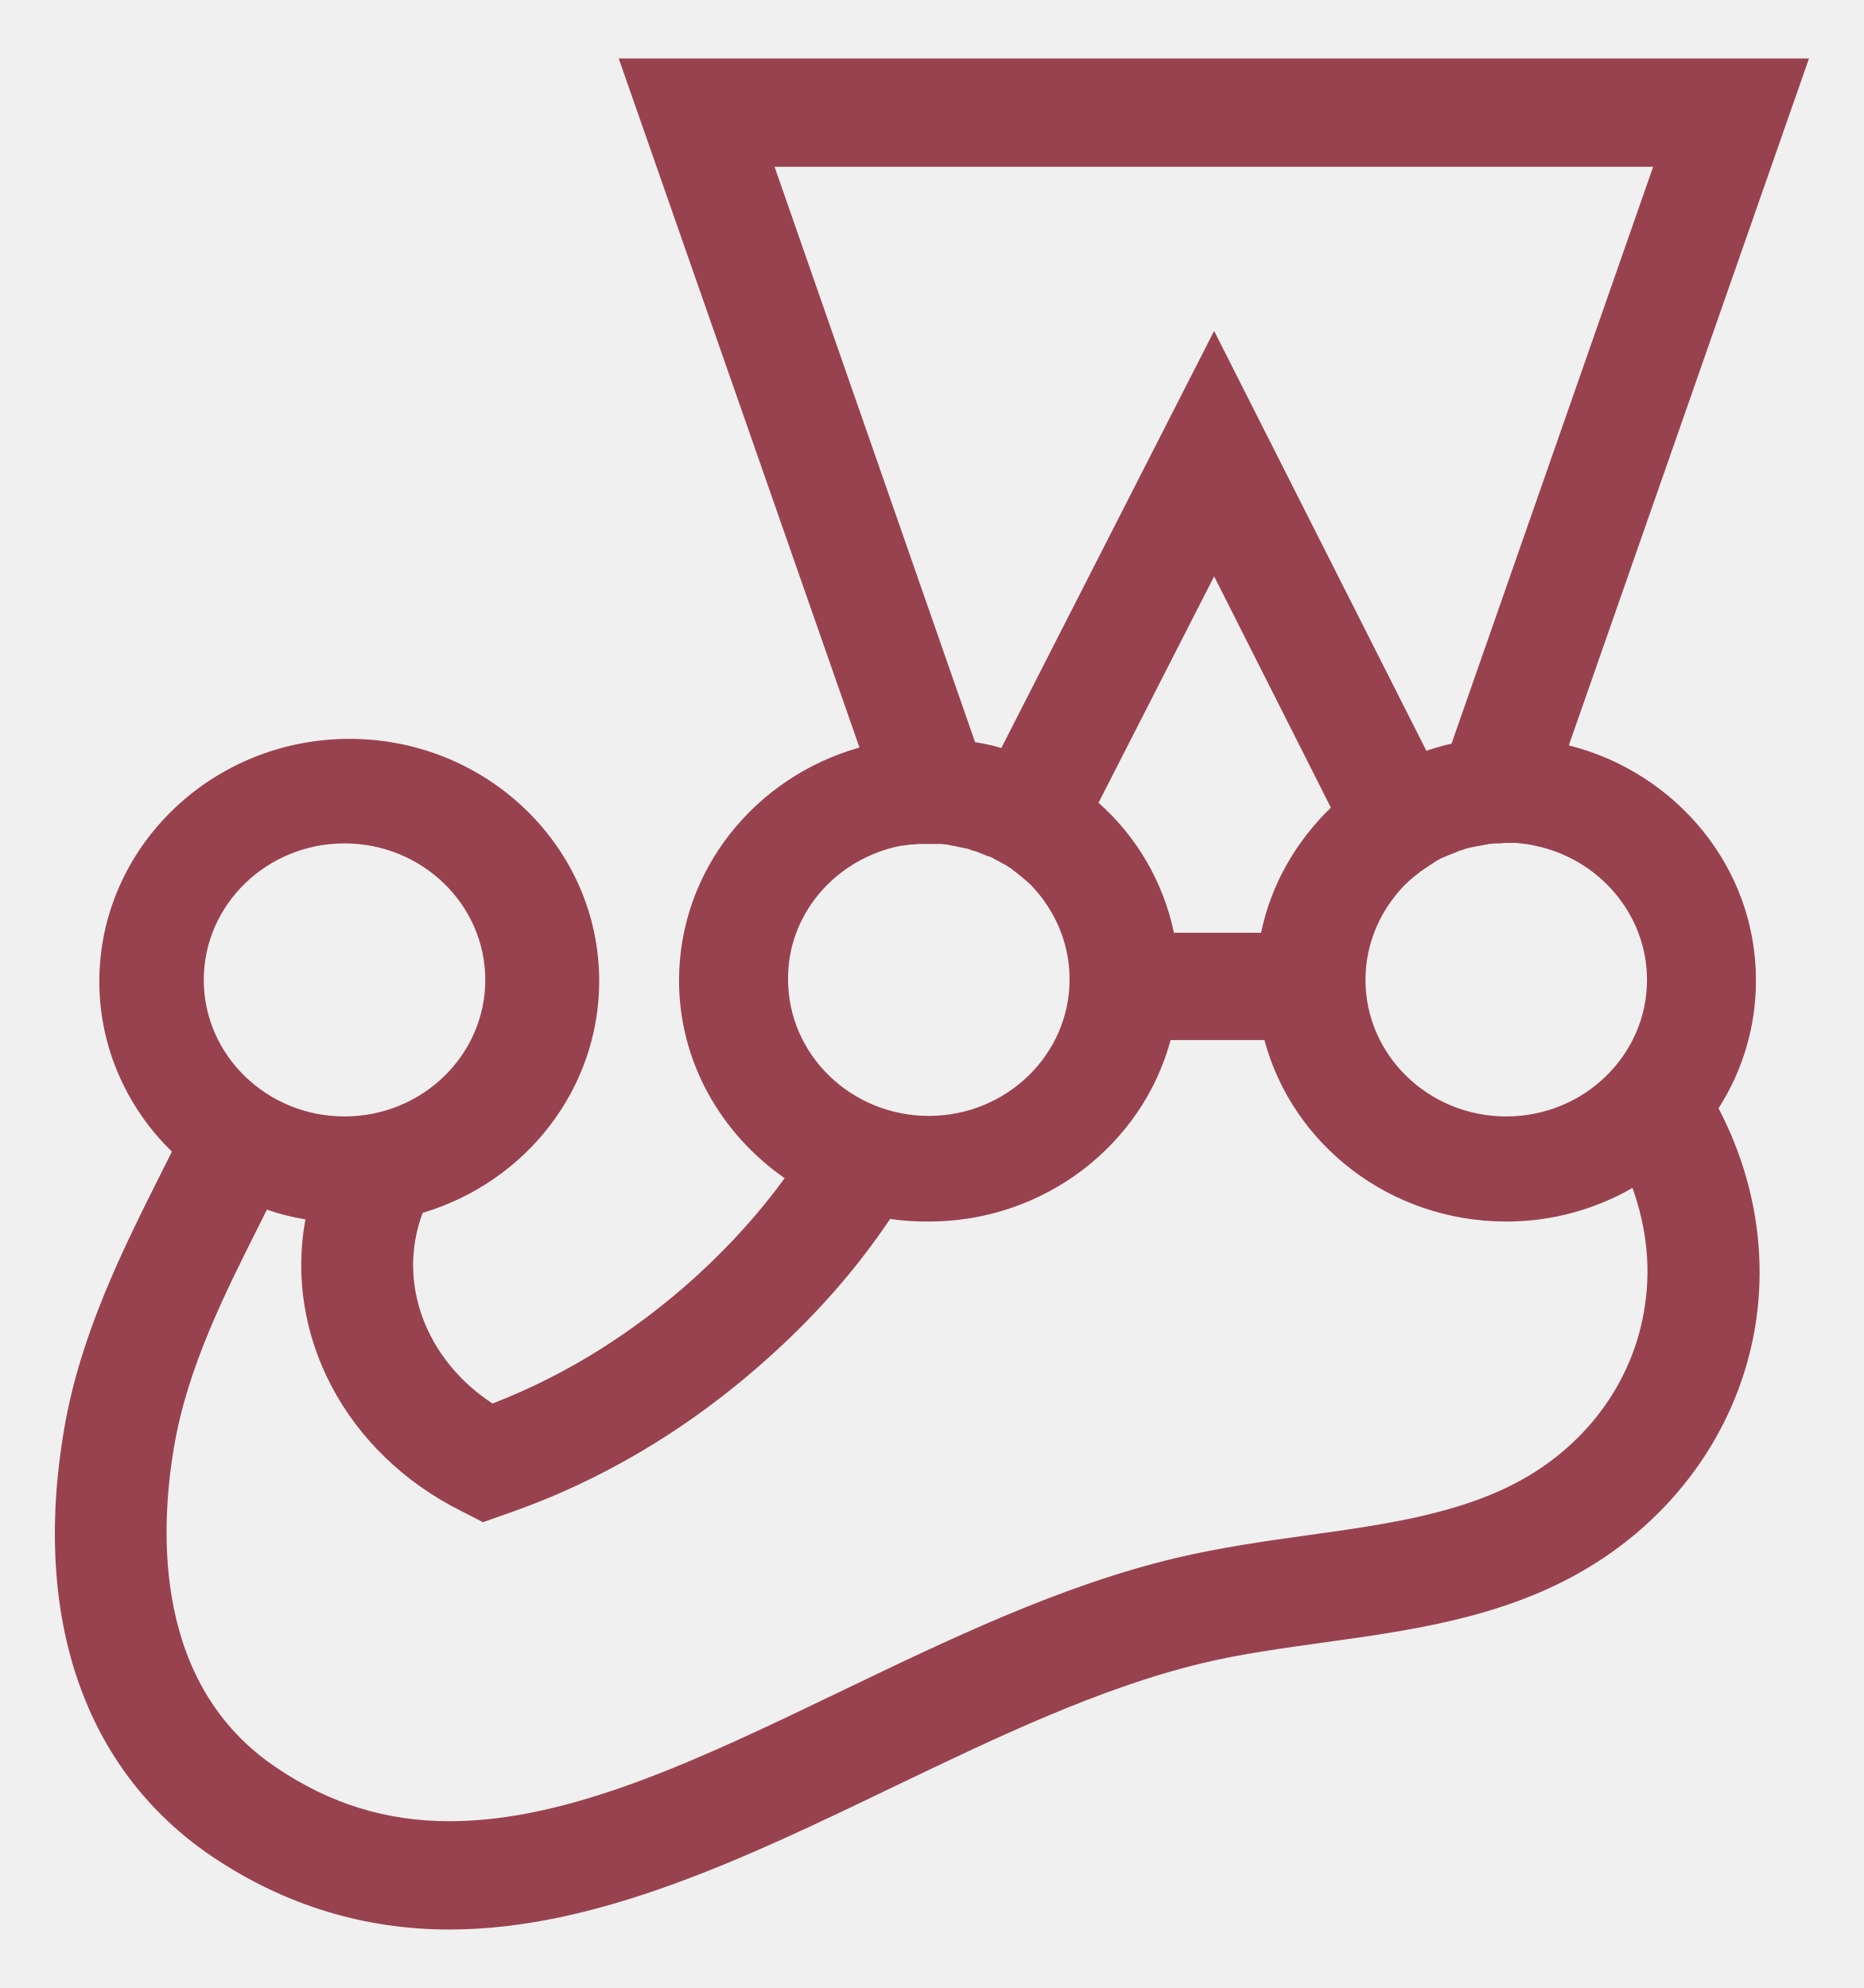
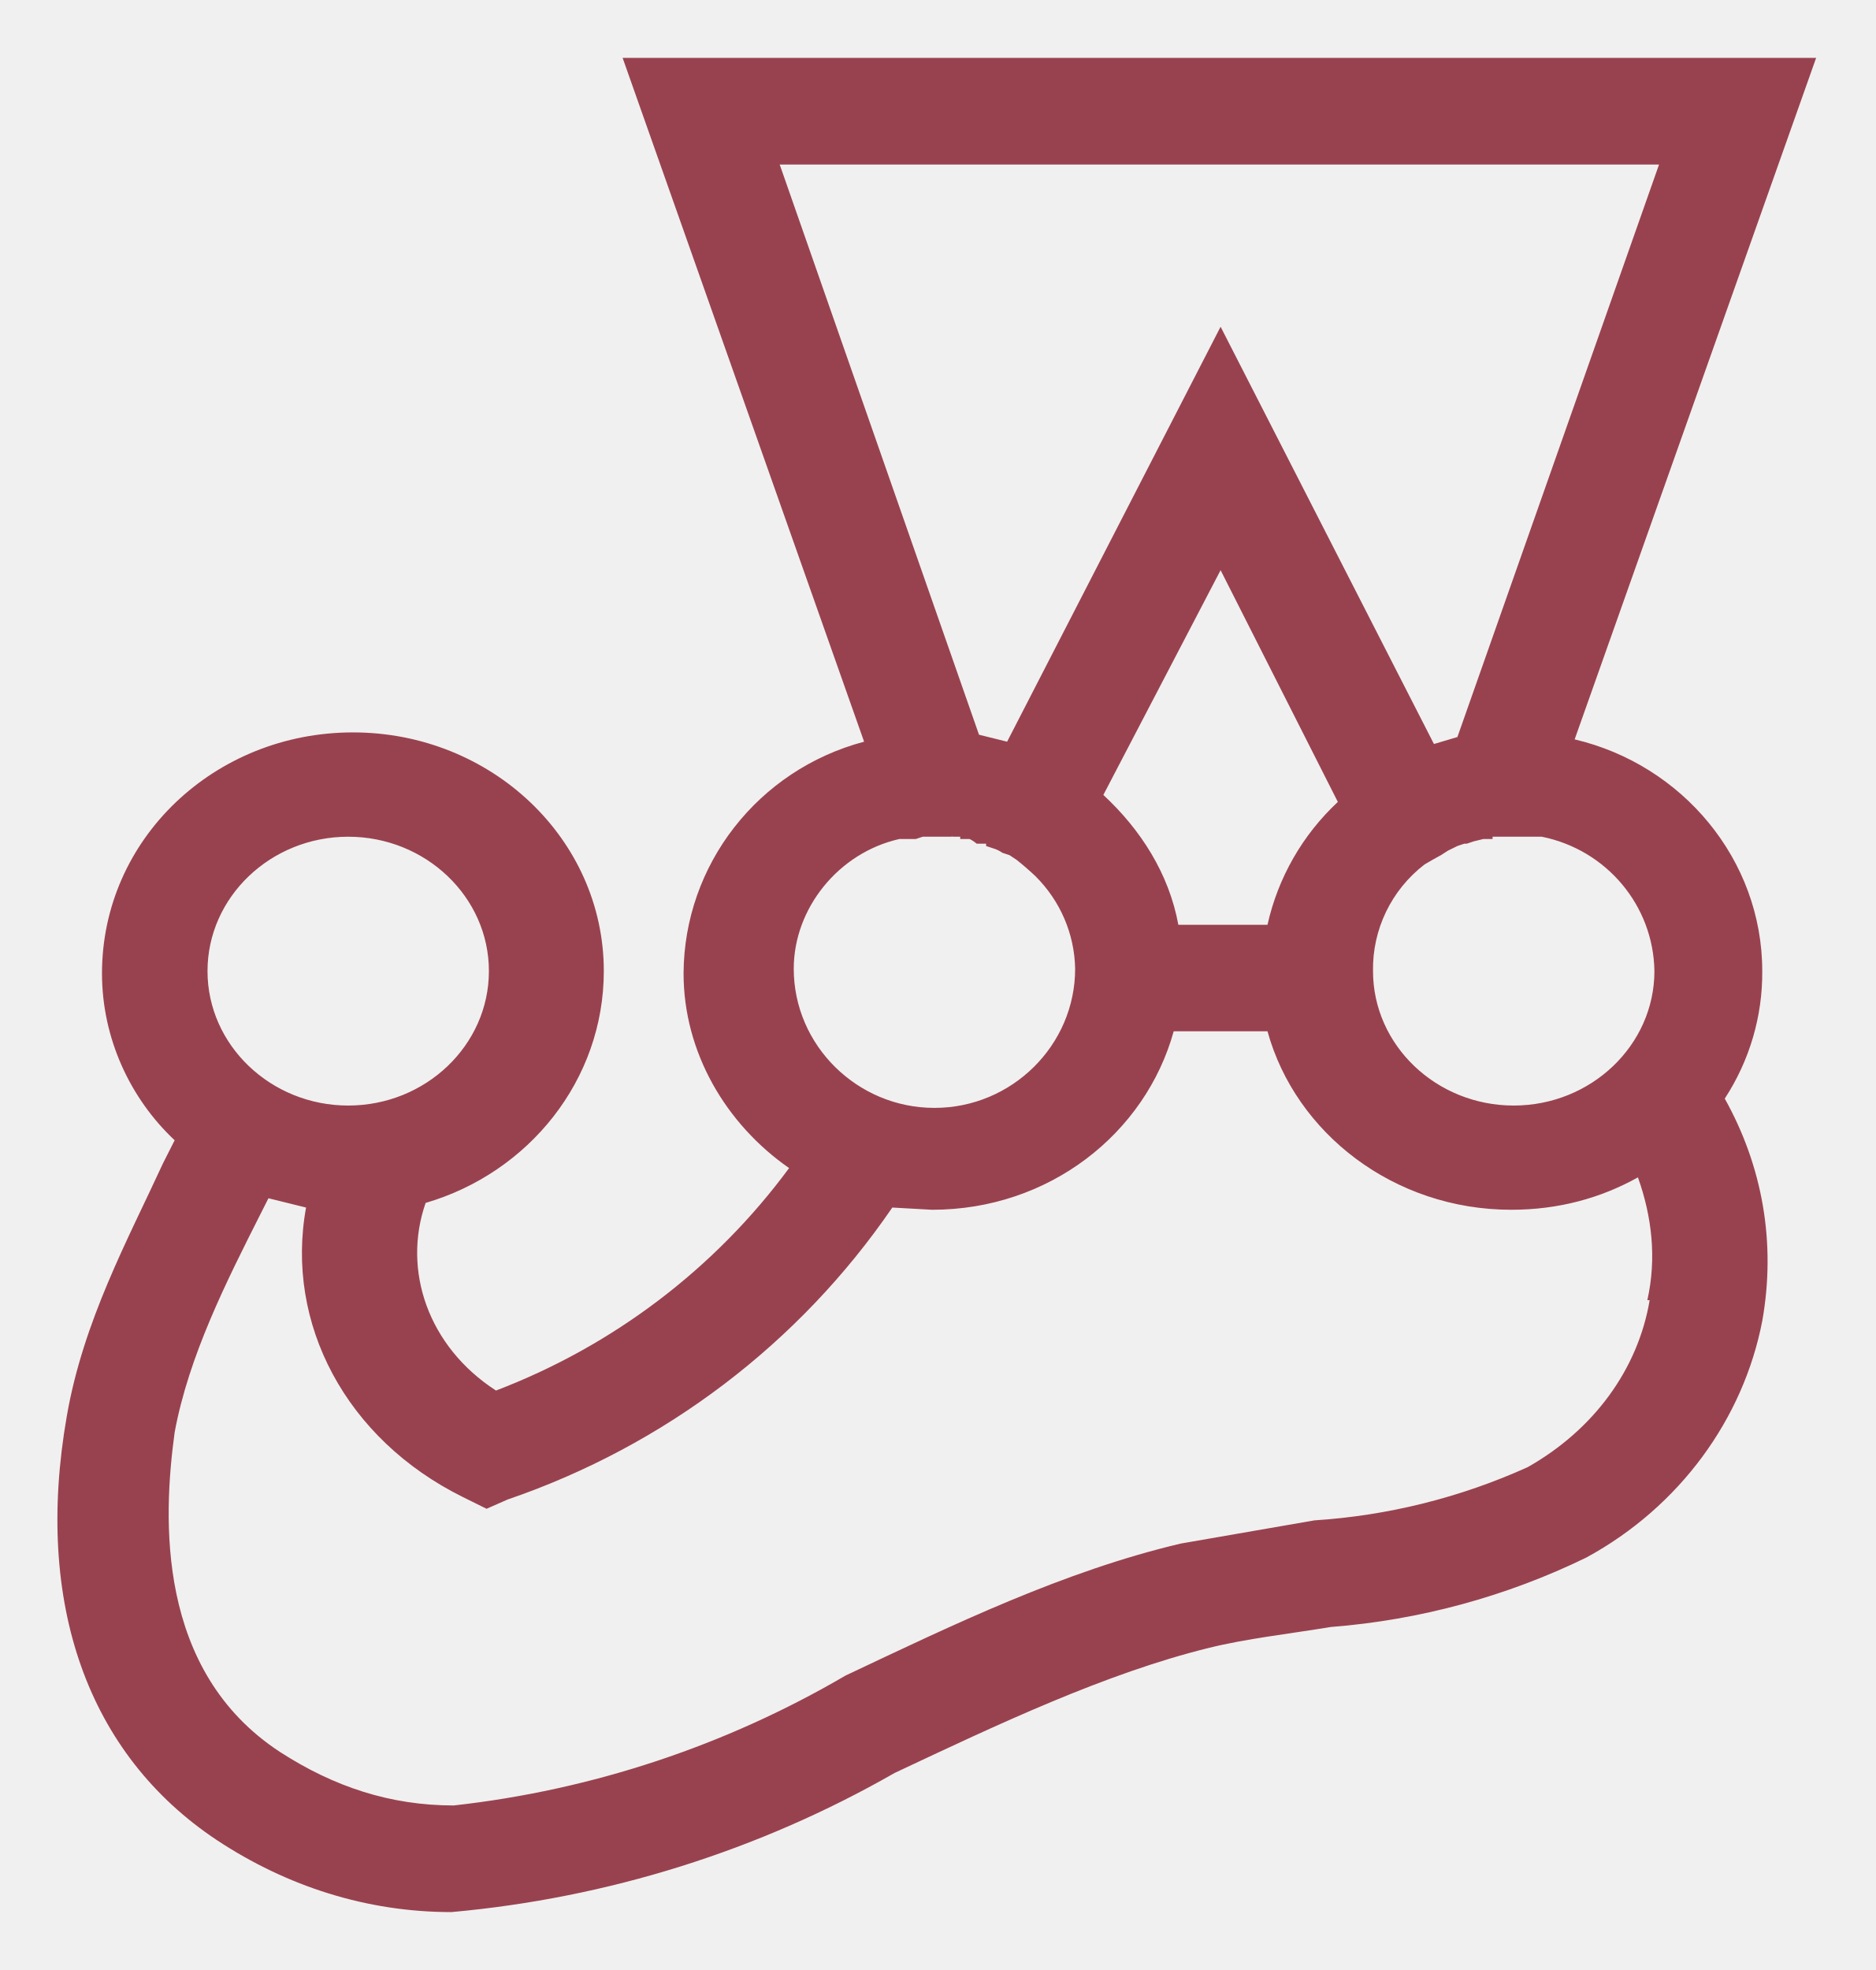
- <svg xmlns="http://www.w3.org/2000/svg" xmlns:xlink="http://www.w3.org/1999/xlink" viewBox="0 0 79.688 85" fill="#fff" fill-rule="evenodd" stroke="#000" stroke-linecap="round" stroke-linejoin="round">
-   <use xlink:href="#A" x="2.344" y="2.5" />
-   <symbol id="A" overflow="visible">
-     <path d="M72.731 39.398c0-4.818-3.415-8.871-8-10.029L75 0H24.11l10.293 29.462c-4.442 1.251-7.714 5.234-7.714 9.959 0 3.474 1.791 6.555 4.514 8.454-1.075 1.482-2.316 2.849-3.725 4.146-2.651 2.409-5.588 4.262-8.764 5.489-2.866-1.876-4.107-5.188-2.985-8.153 4.37-1.297 7.546-5.258 7.546-9.913 0-5.721-4.8-10.353-10.674-10.353-5.899 0-10.698 4.656-10.698 10.376 0 2.826 1.194 5.42 3.104 7.273l-.501.996c-1.6 3.196-3.415 6.81-4.107 10.863-1.385 8.107.884 14.615 6.352 18.298C9.83 78.958 13.221 80 16.875 80c6.281 0 12.657-3.057 18.818-6.022 4.394-2.108 8.931-4.308 13.397-5.373 1.648-.394 3.367-.625 5.182-.88 3.677-.51 7.474-1.042 10.889-2.965 3.988-2.247 6.71-5.999 7.499-10.307.597-3.312 0-6.647-1.528-9.566a10.09 10.09 0 0 0 1.6-5.489zm-4.657 0c0 3.219-2.699 5.837-6.018 5.837s-6.018-2.617-6.018-5.837c0-1.042.287-2.038.788-2.895.191-.324.43-.648.669-.926s.525-.533.836-.764l.024-.023a13.99 13.99 0 0 1 .621-.417s.024 0 .024-.023c.096-.046.191-.116.287-.162.024 0 .048-.023.072-.023.096-.046.215-.093.334-.139s.239-.093.334-.139c.024 0 .048-.023.072-.023.096-.023.191-.069.286-.093.024 0 .072-.023.096-.023l.334-.069h.024l.358-.07c.024 0 .072 0 .096-.023.095 0 .191-.023.286-.023h.119c.119 0 .239-.023.382-.023h.31c.096 0 .167 0 .263.023h.048c.191.023.382.046.573.093 2.722.556 4.8 2.918 4.8 5.744zM30.773 4.632h37.564l-8.621 24.667c-.358.07-.717.185-1.075.301l-9.075-17.95-9.099 17.834c-.358-.116-.74-.185-1.122-.255L30.773 4.632zm17.075 32.751c-.454-2.177-1.6-4.123-3.224-5.559l4.943-9.682 4.991 9.89c-1.481 1.436-2.555 3.266-2.985 5.35h-3.725zm-11.964-3.66l.334-.069h.072c.096-.023.191-.023.287-.046h.096c.096 0 .167-.023.263-.023h.096.358.358.119c.095 0 .167.023.239.023a.22.22 0 0 1 .119.023c.096.023.167.023.263.046.024 0 .048 0 .095.023l.334.07h.024a1.37 1.37 0 0 1 .287.093c.024 0 .048.023.096.023.072.023.167.046.239.093.024 0 .048.023.072.023.095.046.191.07.286.116h.024a1.3 1.3 0 0 1 .311.162h.024c.096.046.191.116.287.162.024 0 .024.023.048.023.095.046.167.116.263.162l.024.023a11.18 11.18 0 0 1 .812.672l.024.023c.239.255.478.533.669.834.621.926.979 2.015.979 3.196 0 3.219-2.699 5.837-6.018 5.837s-6.018-2.617-6.018-5.837c-.024-2.71 1.911-5.003 4.537-5.651zm-23.498-.162c3.319 0 6.018 2.617 6.018 5.837s-2.698 5.837-6.018 5.837-6.018-2.617-6.018-5.837 2.699-5.837 6.018-5.837zm55.546 20.081c-.525 2.965-2.412 5.559-5.182 7.111-2.603 1.459-5.803 1.922-9.17 2.386-1.839.255-3.773.533-5.636.973-4.967 1.181-9.743 3.497-14.376 5.721-5.922 2.849-11.511 5.536-16.693 5.536-2.699 0-5.11-.741-7.403-2.293-5.254-3.521-4.991-10.122-4.37-13.735.573-3.382 2.173-6.555 3.701-9.589.096-.185.167-.347.263-.533.525.185 1.075.324 1.648.417-.907 4.91 1.672 9.983 6.686 12.484l.908.463.979-.347c4.179-1.436 8.048-3.775 11.463-6.902 1.934-1.76 3.582-3.66 4.967-5.721.549.093 1.099.116 1.648.116 4.967 0 9.146-3.312 10.34-7.759h4.012c1.194 4.47 5.373 7.759 10.34 7.759 1.982 0 3.821-.533 5.397-1.436.621 1.737.812 3.544.478 5.35z" fill="#99424f" stroke="none" />
-   </symbol>
+ <svg xmlns="http://www.w3.org/2000/svg" width="px" height="px" viewBox="0 0 60 63" version="1.1">
+   <g id="surface1">
+     <path style=" stroke:none;fill-rule:evenodd;fill:rgb(60%,25.882%,30.98%);fill-opacity:1;" d="M 56.363 31.055 C 56.363 27.496 53.812 24.457 50.363 23.645 L 58.086 1.852 L 19.914 1.852 L 27.637 23.719 C 24.242 24.621 21.879 27.656 21.863 31.129 C 21.863 33.648 23.211 35.945 25.238 37.355 C 22.871 40.566 19.613 43.039 15.863 44.469 C 13.688 43.062 12.863 40.617 13.613 38.469 C 16.914 37.504 19.312 34.539 19.312 31.055 C 19.312 26.832 15.711 23.422 11.289 23.422 C 6.863 23.422 3.262 26.832 3.262 31.129 C 3.262 33.203 4.164 35.133 5.586 36.465 L 5.211 37.207 C 4.086 39.652 2.664 42.246 2.137 45.285 C 1.086 51.289 2.812 56.105 6.938 58.848 C 9.188 60.332 11.738 61.148 14.438 61.148 C 19.434 60.699 24.27 59.184 28.613 56.699 C 31.914 55.145 35.363 53.512 38.664 52.699 C 39.863 52.402 41.211 52.254 42.562 52.031 C 45.406 51.809 48.18 51.055 50.738 49.809 C 53.738 48.176 55.762 45.359 56.363 42.246 C 56.812 39.727 56.363 37.281 55.164 35.133 C 55.957 33.918 56.375 32.5 56.363 31.055 Z M 52.914 31.055 C 52.914 33.426 50.887 35.355 48.414 35.355 C 45.938 35.355 43.914 33.426 43.914 31.055 C 43.891 29.727 44.5 28.461 45.562 27.645 C 45.734 27.543 45.91 27.441 46.086 27.348 L 46.312 27.203 L 46.613 27.055 L 46.836 26.98 L 46.914 26.98 L 47.137 26.906 L 47.438 26.832 L 47.738 26.832 L 47.738 26.758 L 49.312 26.758 C 51.387 27.176 52.883 28.965 52.914 31.055 Z M 24.938 5.262 L 53.062 5.262 L 46.613 23.57 L 45.863 23.793 L 39.039 10.449 L 32.211 23.719 L 31.312 23.496 Z M 37.688 29.574 C 37.387 27.941 36.488 26.535 35.289 25.422 L 39.039 18.234 L 42.789 25.645 C 41.656 26.703 40.875 28.07 40.539 29.574 Z M 28.688 26.832 L 29.289 26.832 L 29.512 26.758 L 30.414 26.758 C 30.438 26.75 30.465 26.75 30.488 26.758 L 30.711 26.758 L 30.711 26.832 L 31.012 26.832 C 31.094 26.871 31.168 26.922 31.238 26.98 L 31.539 26.98 L 31.539 27.055 L 31.762 27.129 C 31.871 27.16 31.973 27.211 32.062 27.273 L 32.289 27.348 L 32.512 27.496 C 32.719 27.66 32.922 27.836 33.113 28.016 C 33.91 28.805 34.367 29.867 34.387 30.98 C 34.387 33.426 32.363 35.43 29.887 35.43 C 27.414 35.43 25.387 33.426 25.387 30.98 C 25.387 29.055 26.812 27.273 28.762 26.832 Z M 11.137 26.758 C 13.613 26.758 15.637 28.684 15.637 31.055 C 15.637 33.426 13.613 35.355 11.137 35.355 C 8.664 35.355 6.637 33.426 6.637 31.055 C 6.637 28.684 8.664 26.758 11.137 26.758 Z M 52.762 41.578 C 52.387 43.805 50.961 45.73 48.863 46.918 C 46.711 47.891 44.398 48.469 42.039 48.621 L 37.762 49.363 C 34.012 50.25 30.488 51.957 27.039 53.586 C 23.207 55.828 18.938 57.246 14.512 57.738 C 12.488 57.738 10.688 57.145 8.961 56.031 C 4.988 53.438 5.211 48.547 5.586 45.805 C 6.039 43.359 7.238 40.988 8.363 38.762 L 8.586 38.32 L 9.789 38.617 C 9.113 42.32 11.062 46.027 14.812 47.879 L 15.562 48.25 L 16.238 47.953 C 21.25 46.238 25.566 42.961 28.539 38.617 L 29.812 38.688 C 33.562 38.688 36.637 36.242 37.539 32.98 L 40.539 32.98 C 41.438 36.242 44.586 38.688 48.336 38.688 C 49.836 38.688 51.188 38.32 52.387 37.652 C 52.836 38.91 52.988 40.246 52.688 41.578 Z M 52.762 41.578 " />
+   </g>
</svg>
